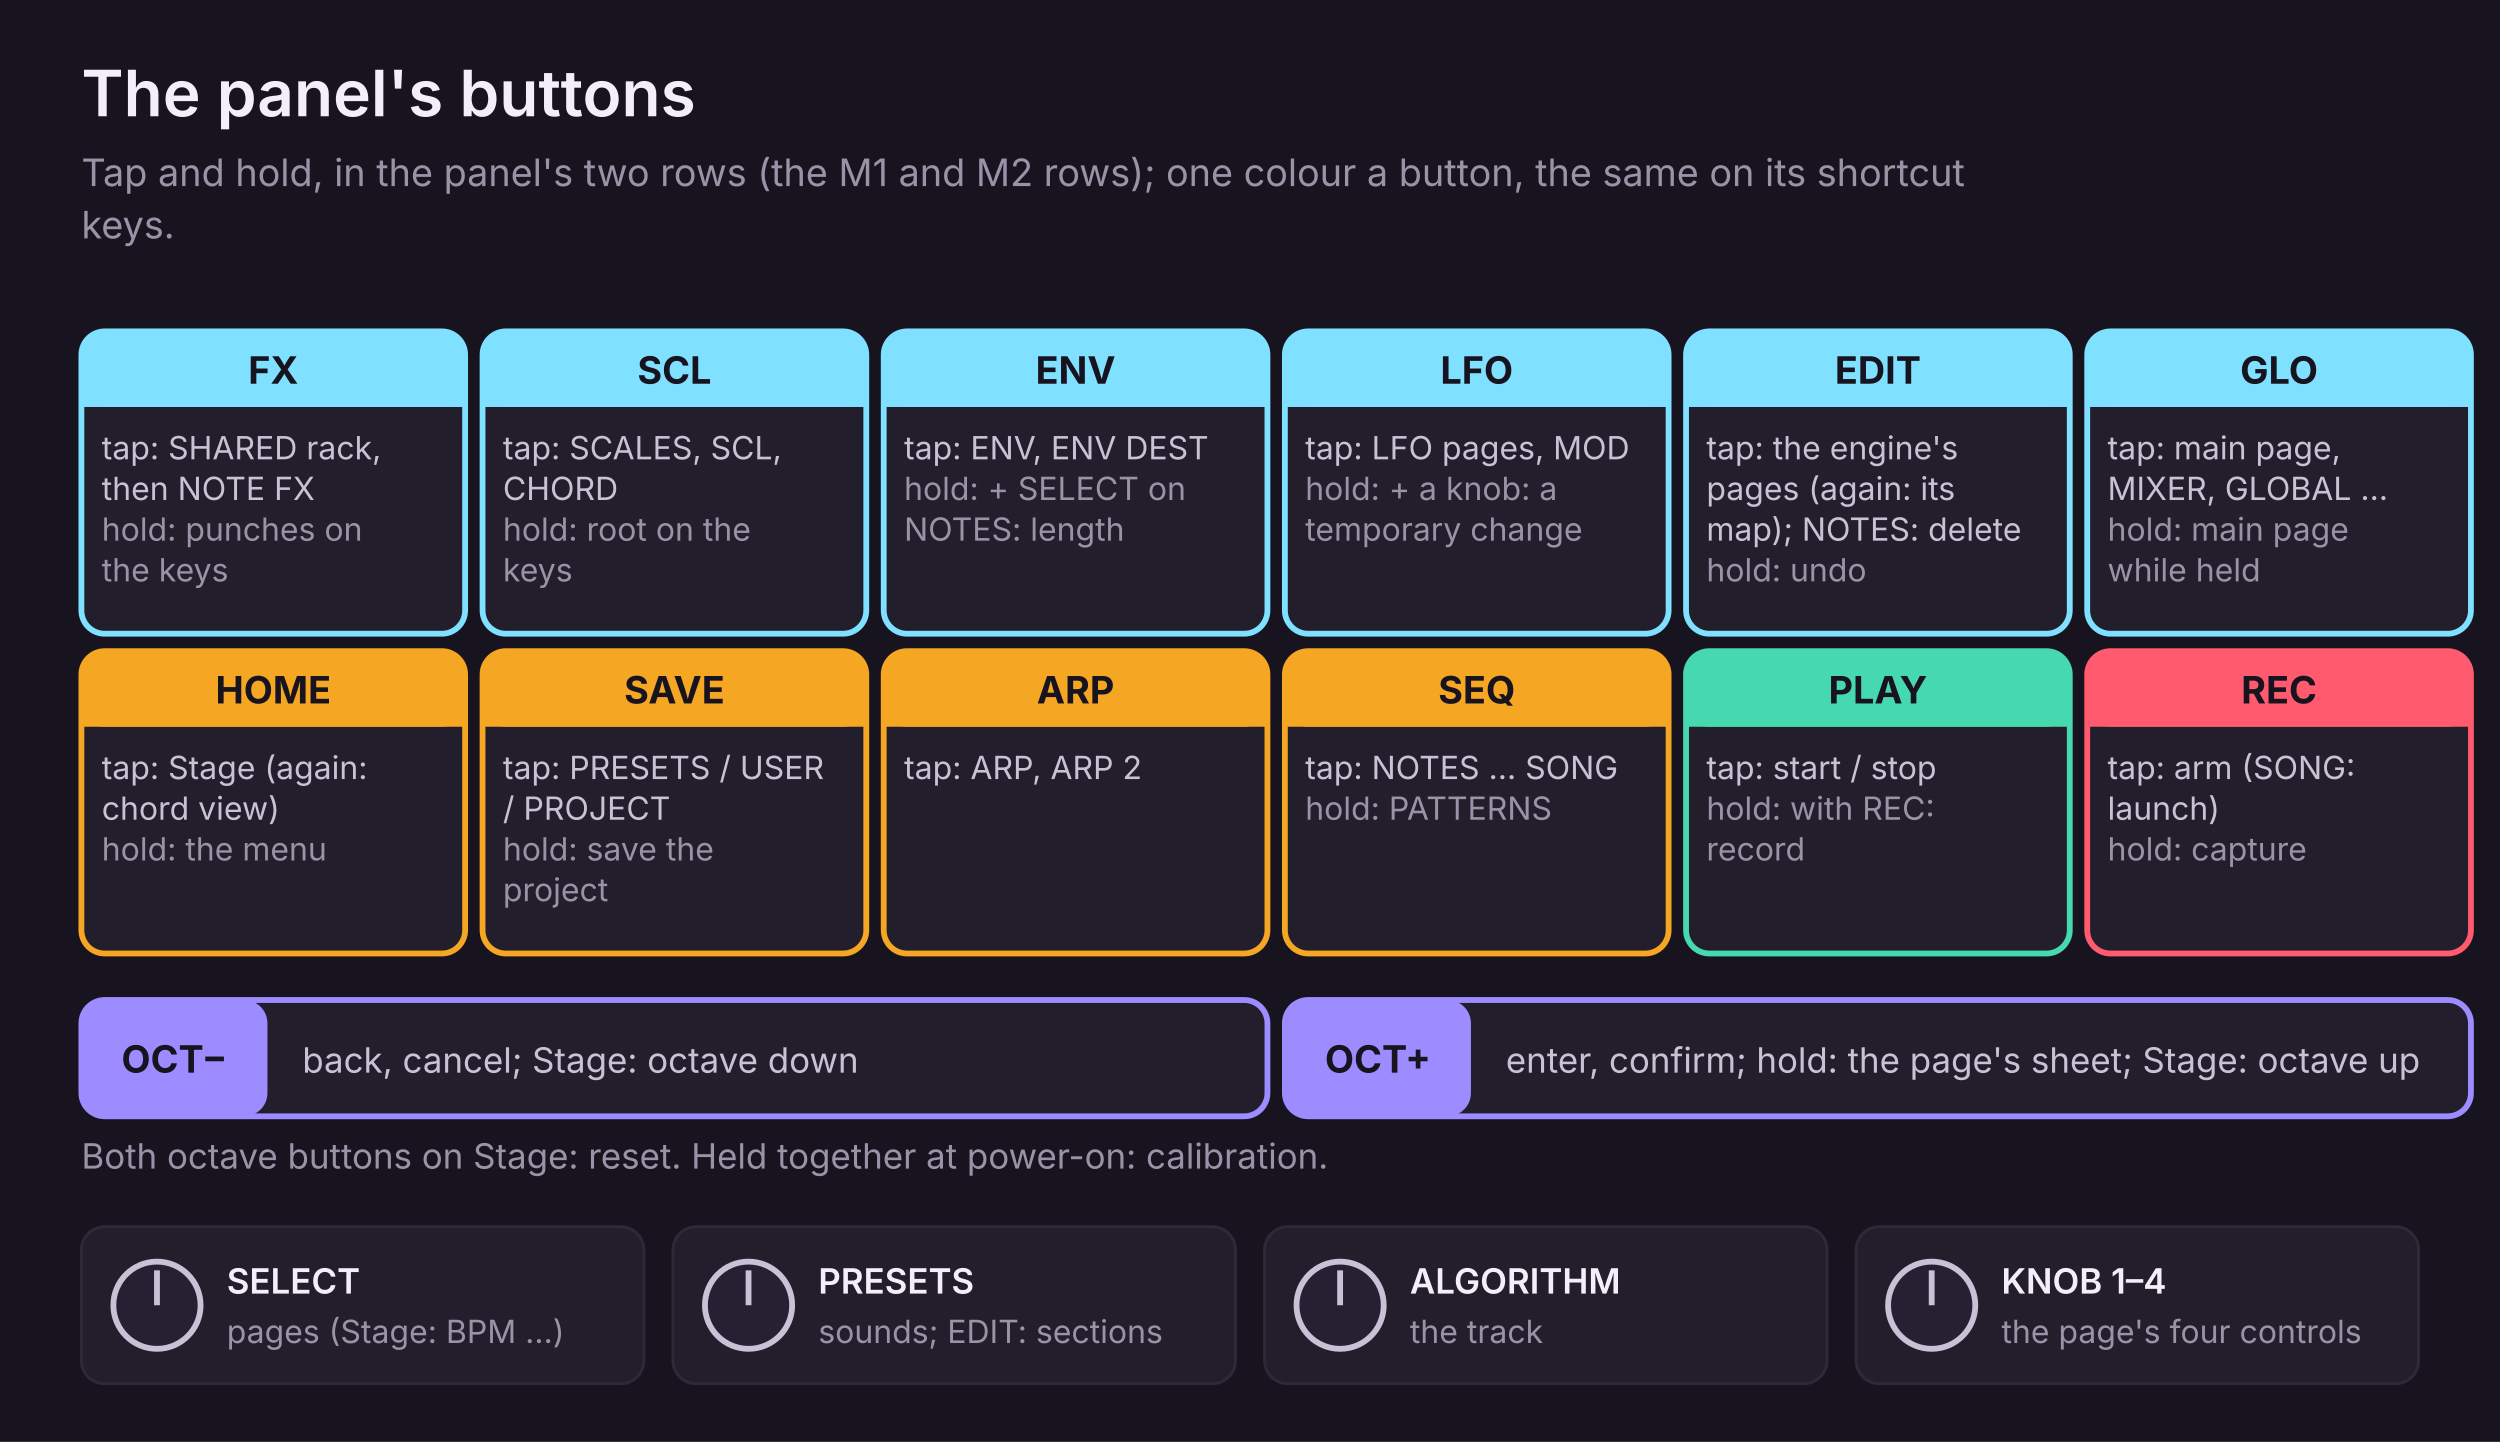
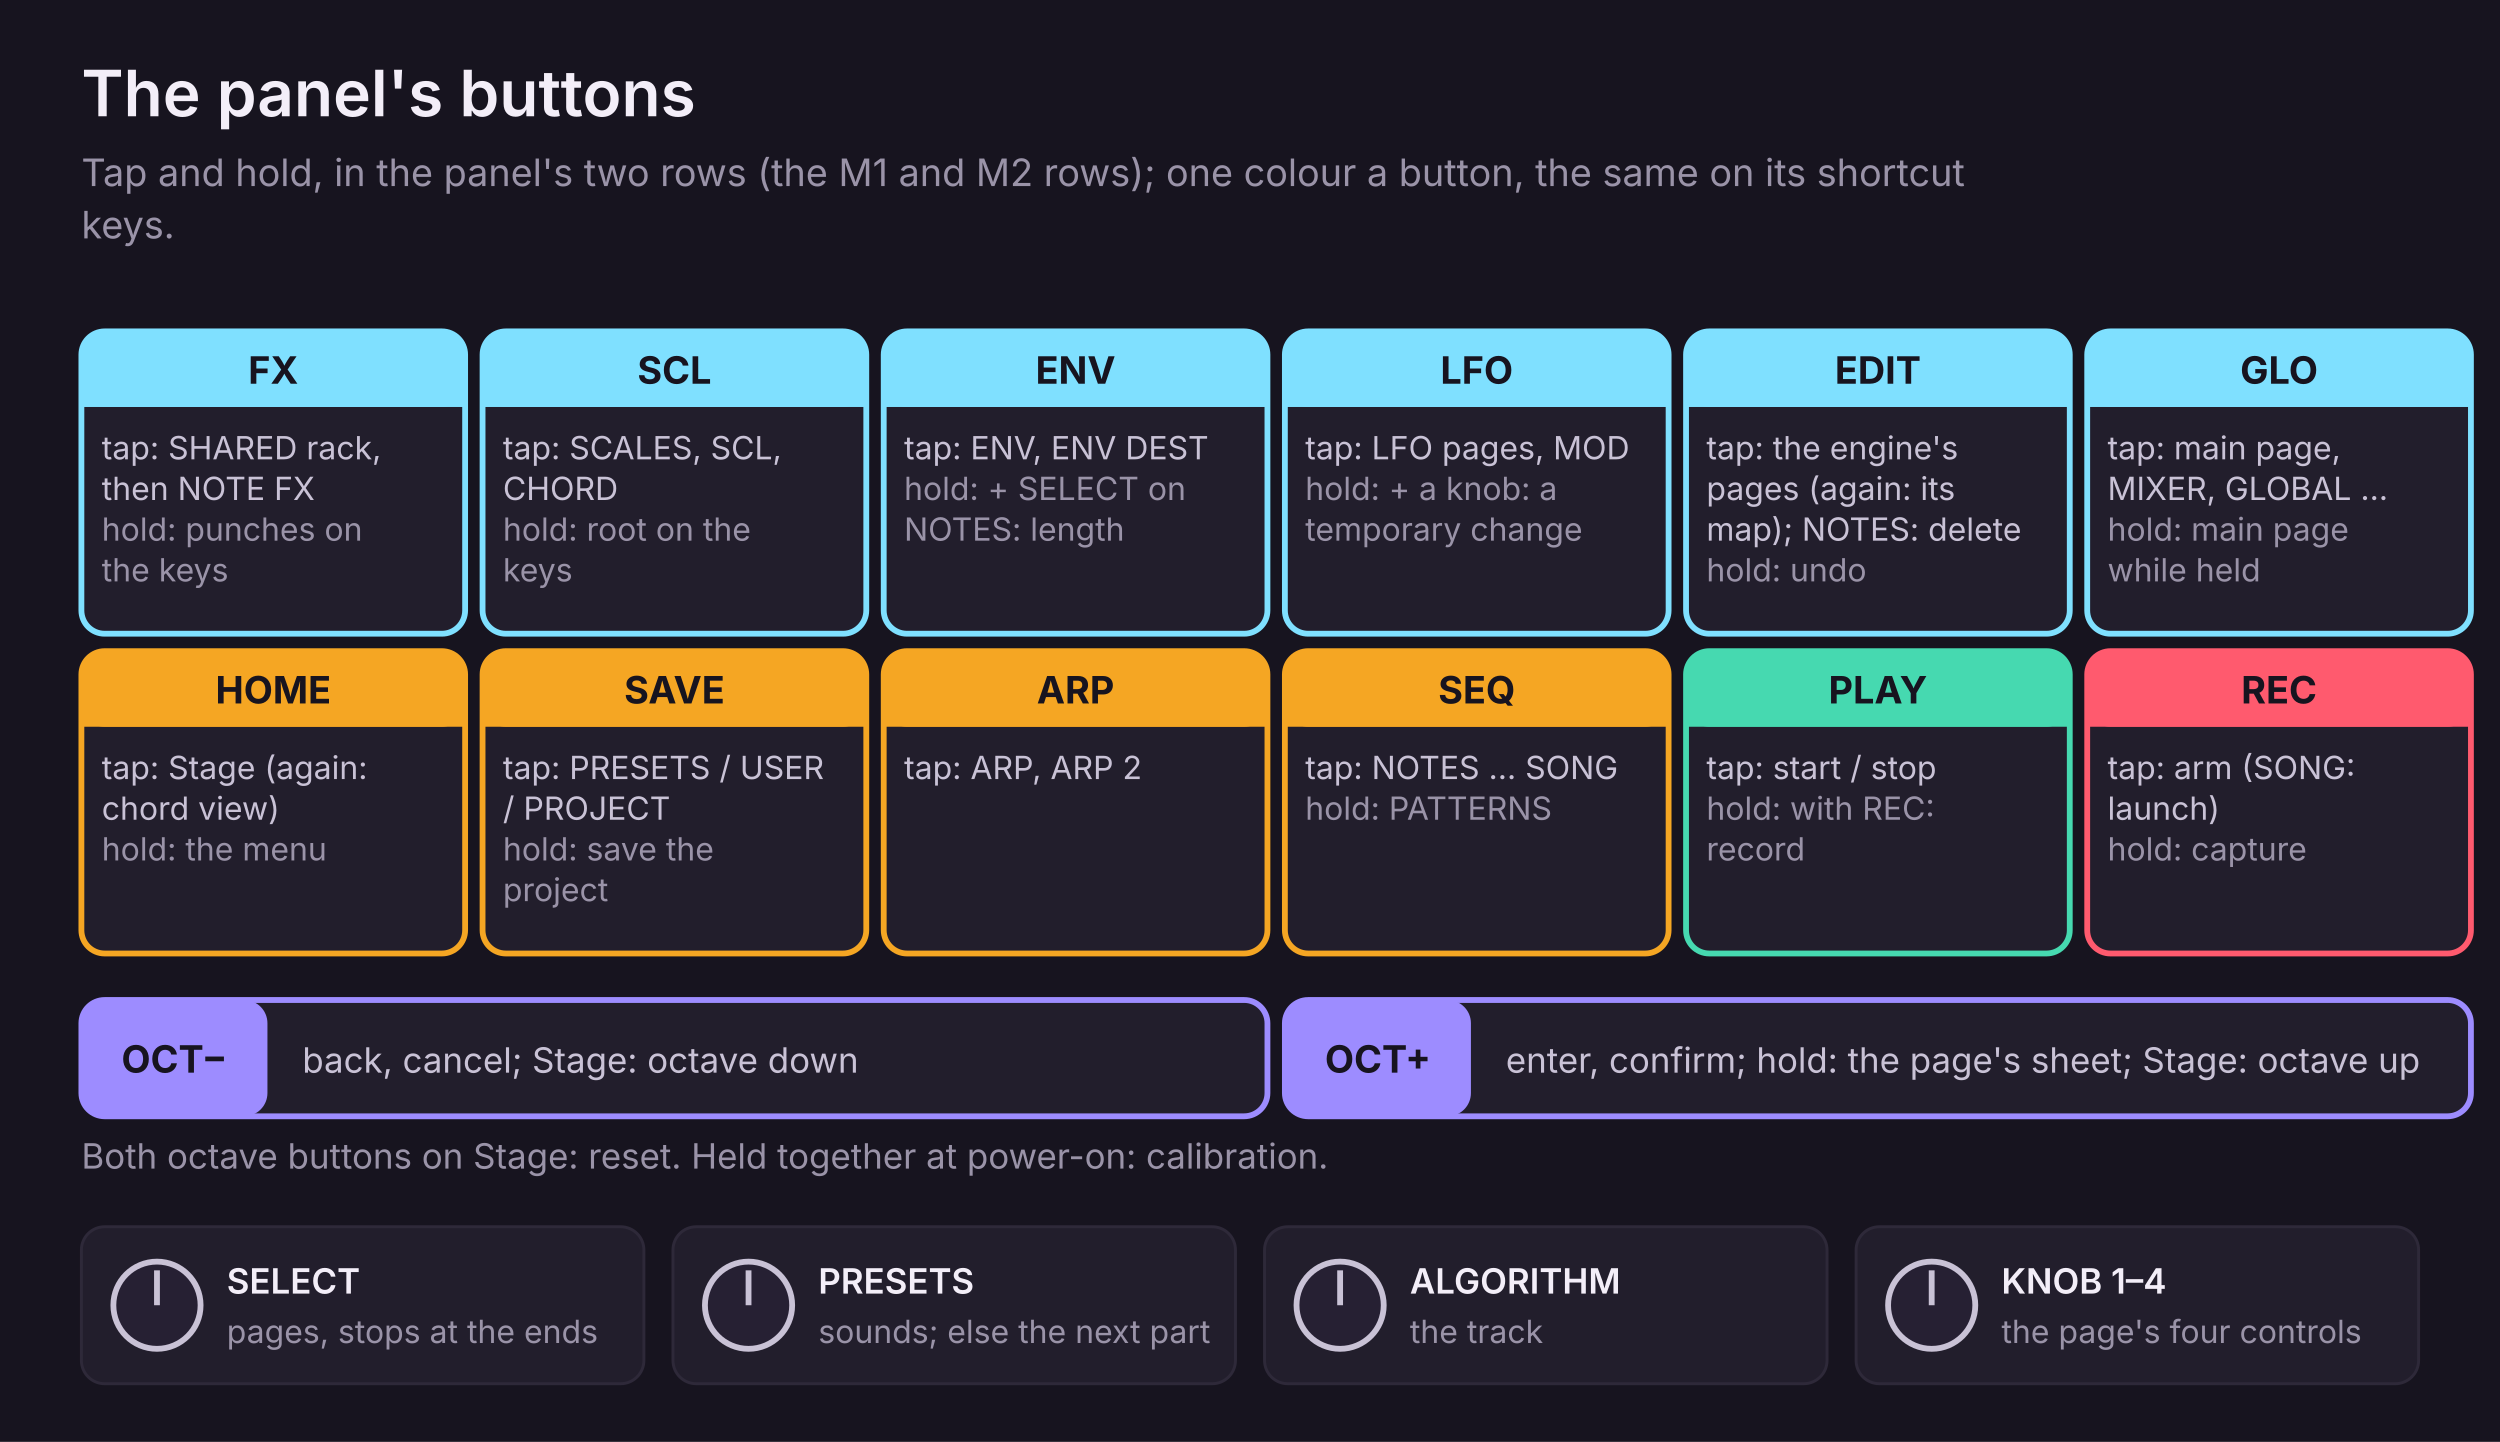
<svg xmlns="http://www.w3.org/2000/svg" width="860" height="496" viewBox="0 0 860 496" font-family="Rubik, Inter, 'Helvetica Neue', Arial, sans-serif" role="img" aria-label="The panel's buttons">
  <rect x="0" y="0" width="860" height="496" rx="0" fill="#17141F" />
  <text x="28" y="40" font-size="22" fill="#F3EEF8" text-anchor="start" font-weight="600">The panel's buttons</text>
  <text x="28" y="64" font-size="13" fill="#9A93A8" text-anchor="start" font-weight="400">Tap and hold, in the panel's two rows (the M1 and M2 rows); one colour a button, the same on its shortcut</text>
  <text x="28" y="82" font-size="13" fill="#9A93A8" text-anchor="start" font-weight="400">keys.</text>
  <rect x="28" y="114" width="132" height="104" rx="8" fill="#221E2C" stroke="#7FE0FF" stroke-width="2" />
  <rect x="28" y="114" width="132" height="26" rx="8" fill="#7FE0FF" />
  <rect x="28" y="132" width="132" height="8" rx="0" fill="#7FE0FF" />
  <text x="94" y="132" font-size="13" fill="#17141F" text-anchor="middle" font-weight="700">FX</text>
  <text x="35" y="158" font-size="11" fill="#C9C2D6" text-anchor="start" font-weight="400">tap: SHARED rack,</text>
  <text x="35" y="172" font-size="11" fill="#C9C2D6" text-anchor="start" font-weight="400">then NOTE FX</text>
  <text x="35" y="186" font-size="11" fill="#9A93A8" text-anchor="start" font-weight="400">hold: punches on</text>
  <text x="35" y="200" font-size="11" fill="#9A93A8" text-anchor="start" font-weight="400">the keys</text>
  <rect x="166" y="114" width="132" height="104" rx="8" fill="#221E2C" stroke="#7FE0FF" stroke-width="2" />
  <rect x="166" y="114" width="132" height="26" rx="8" fill="#7FE0FF" />
  <rect x="166" y="132" width="132" height="8" rx="0" fill="#7FE0FF" />
  <text x="232" y="132" font-size="13" fill="#17141F" text-anchor="middle" font-weight="700">SCL</text>
  <text x="173" y="158" font-size="11" fill="#C9C2D6" text-anchor="start" font-weight="400">tap: SCALES, SCL,</text>
  <text x="173" y="172" font-size="11" fill="#C9C2D6" text-anchor="start" font-weight="400">CHORD</text>
  <text x="173" y="186" font-size="11" fill="#9A93A8" text-anchor="start" font-weight="400">hold: root on the</text>
  <text x="173" y="200" font-size="11" fill="#9A93A8" text-anchor="start" font-weight="400">keys</text>
  <rect x="304" y="114" width="132" height="104" rx="8" fill="#221E2C" stroke="#7FE0FF" stroke-width="2" />
  <rect x="304" y="114" width="132" height="26" rx="8" fill="#7FE0FF" />
  <rect x="304" y="132" width="132" height="8" rx="0" fill="#7FE0FF" />
  <text x="370" y="132" font-size="13" fill="#17141F" text-anchor="middle" font-weight="700">ENV</text>
  <text x="311" y="158" font-size="11" fill="#C9C2D6" text-anchor="start" font-weight="400">tap: ENV, ENV DEST</text>
  <text x="311" y="172" font-size="11" fill="#9A93A8" text-anchor="start" font-weight="400">hold: + SELECT on</text>
  <text x="311" y="186" font-size="11" fill="#9A93A8" text-anchor="start" font-weight="400">NOTES: length</text>
  <rect x="442" y="114" width="132" height="104" rx="8" fill="#221E2C" stroke="#7FE0FF" stroke-width="2" />
  <rect x="442" y="114" width="132" height="26" rx="8" fill="#7FE0FF" />
  <rect x="442" y="132" width="132" height="8" rx="0" fill="#7FE0FF" />
  <text x="508" y="132" font-size="13" fill="#17141F" text-anchor="middle" font-weight="700">LFO</text>
  <text x="449" y="158" font-size="11" fill="#C9C2D6" text-anchor="start" font-weight="400">tap: LFO pages, MOD</text>
  <text x="449" y="172" font-size="11" fill="#9A93A8" text-anchor="start" font-weight="400">hold: + a knob: a</text>
  <text x="449" y="186" font-size="11" fill="#9A93A8" text-anchor="start" font-weight="400">temporary change</text>
  <rect x="580" y="114" width="132" height="104" rx="8" fill="#221E2C" stroke="#7FE0FF" stroke-width="2" />
  <rect x="580" y="114" width="132" height="26" rx="8" fill="#7FE0FF" />
  <rect x="580" y="132" width="132" height="8" rx="0" fill="#7FE0FF" />
  <text x="646" y="132" font-size="13" fill="#17141F" text-anchor="middle" font-weight="700">EDIT</text>
  <text x="587" y="158" font-size="11" fill="#C9C2D6" text-anchor="start" font-weight="400">tap: the engine's</text>
  <text x="587" y="172" font-size="11" fill="#C9C2D6" text-anchor="start" font-weight="400">pages (again: its</text>
  <text x="587" y="186" font-size="11" fill="#C9C2D6" text-anchor="start" font-weight="400">map); NOTES: delete</text>
  <text x="587" y="200" font-size="11" fill="#9A93A8" text-anchor="start" font-weight="400">hold: undo</text>
  <rect x="718" y="114" width="132" height="104" rx="8" fill="#221E2C" stroke="#7FE0FF" stroke-width="2" />
  <rect x="718" y="114" width="132" height="26" rx="8" fill="#7FE0FF" />
  <rect x="718" y="132" width="132" height="8" rx="0" fill="#7FE0FF" />
  <text x="784" y="132" font-size="13" fill="#17141F" text-anchor="middle" font-weight="700">GLO</text>
  <text x="725" y="158" font-size="11" fill="#C9C2D6" text-anchor="start" font-weight="400">tap: main page,</text>
  <text x="725" y="172" font-size="11" fill="#C9C2D6" text-anchor="start" font-weight="400">MIXER, GLOBAL …</text>
  <text x="725" y="186" font-size="11" fill="#9A93A8" text-anchor="start" font-weight="400">hold: main page</text>
  <text x="725" y="200" font-size="11" fill="#9A93A8" text-anchor="start" font-weight="400">while held</text>
  <rect x="28" y="224" width="132" height="104" rx="8" fill="#221E2C" stroke="#F5A623" stroke-width="2" />
  <rect x="28" y="224" width="132" height="26" rx="8" fill="#F5A623" />
  <rect x="28" y="242" width="132" height="8" rx="0" fill="#F5A623" />
  <text x="94" y="242" font-size="13" fill="#17141F" text-anchor="middle" font-weight="700">HOME</text>
  <text x="35" y="268" font-size="11" fill="#C9C2D6" text-anchor="start" font-weight="400">tap: Stage (again:</text>
  <text x="35" y="282" font-size="11" fill="#C9C2D6" text-anchor="start" font-weight="400">chord view)</text>
  <text x="35" y="296" font-size="11" fill="#9A93A8" text-anchor="start" font-weight="400">hold: the menu</text>
  <rect x="166" y="224" width="132" height="104" rx="8" fill="#221E2C" stroke="#F5A623" stroke-width="2" />
  <rect x="166" y="224" width="132" height="26" rx="8" fill="#F5A623" />
  <rect x="166" y="242" width="132" height="8" rx="0" fill="#F5A623" />
  <text x="232" y="242" font-size="13" fill="#17141F" text-anchor="middle" font-weight="700">SAVE</text>
  <text x="173" y="268" font-size="11" fill="#C9C2D6" text-anchor="start" font-weight="400">tap: PRESETS / USER</text>
  <text x="173" y="282" font-size="11" fill="#C9C2D6" text-anchor="start" font-weight="400">/ PROJECT</text>
  <text x="173" y="296" font-size="11" fill="#9A93A8" text-anchor="start" font-weight="400">hold: save the</text>
  <text x="173" y="310" font-size="11" fill="#9A93A8" text-anchor="start" font-weight="400">project</text>
  <rect x="304" y="224" width="132" height="104" rx="8" fill="#221E2C" stroke="#F5A623" stroke-width="2" />
  <rect x="304" y="224" width="132" height="26" rx="8" fill="#F5A623" />
  <rect x="304" y="242" width="132" height="8" rx="0" fill="#F5A623" />
  <text x="370" y="242" font-size="13" fill="#17141F" text-anchor="middle" font-weight="700">ARP</text>
  <text x="311" y="268" font-size="11" fill="#C9C2D6" text-anchor="start" font-weight="400">tap: ARP, ARP 2</text>
  <rect x="442" y="224" width="132" height="104" rx="8" fill="#221E2C" stroke="#F5A623" stroke-width="2" />
  <rect x="442" y="224" width="132" height="26" rx="8" fill="#F5A623" />
  <rect x="442" y="242" width="132" height="8" rx="0" fill="#F5A623" />
  <text x="508" y="242" font-size="13" fill="#17141F" text-anchor="middle" font-weight="700">SEQ</text>
  <text x="449" y="268" font-size="11" fill="#C9C2D6" text-anchor="start" font-weight="400">tap: NOTES … SONG</text>
  <text x="449" y="282" font-size="11" fill="#9A93A8" text-anchor="start" font-weight="400">hold: PATTERNS</text>
  <rect x="580" y="224" width="132" height="104" rx="8" fill="#221E2C" stroke="#46D9B0" stroke-width="2" />
  <rect x="580" y="224" width="132" height="26" rx="8" fill="#46D9B0" />
  <rect x="580" y="242" width="132" height="8" rx="0" fill="#46D9B0" />
  <text x="646" y="242" font-size="13" fill="#17141F" text-anchor="middle" font-weight="700">PLAY</text>
  <text x="587" y="268" font-size="11" fill="#C9C2D6" text-anchor="start" font-weight="400">tap: start / stop</text>
  <text x="587" y="282" font-size="11" fill="#9A93A8" text-anchor="start" font-weight="400">hold: with REC:</text>
  <text x="587" y="296" font-size="11" fill="#9A93A8" text-anchor="start" font-weight="400">record</text>
  <rect x="718" y="224" width="132" height="104" rx="8" fill="#221E2C" stroke="#FF5A6E" stroke-width="2" />
  <rect x="718" y="224" width="132" height="26" rx="8" fill="#FF5A6E" />
  <rect x="718" y="242" width="132" height="8" rx="0" fill="#FF5A6E" />
  <text x="784" y="242" font-size="13" fill="#17141F" text-anchor="middle" font-weight="700">REC</text>
  <text x="725" y="268" font-size="11" fill="#C9C2D6" text-anchor="start" font-weight="400">tap: arm (SONG:</text>
  <text x="725" y="282" font-size="11" fill="#C9C2D6" text-anchor="start" font-weight="400">launch)</text>
  <text x="725" y="296" font-size="11" fill="#9A93A8" text-anchor="start" font-weight="400">hold: capture</text>
  <rect x="28" y="344" width="408" height="40" rx="8" fill="#221E2C" stroke="#9D8CFF" stroke-width="2" />
  <rect x="28" y="344" width="64" height="40" rx="8" fill="#9D8CFF" />
  <text x="60" y="369" font-size="13" fill="#17141F" text-anchor="middle" font-weight="700">OCT−</text>
  <text x="104" y="369" font-size="12" fill="#C9C2D6" text-anchor="start" font-weight="400">back, cancel; Stage: octave down</text>
  <rect x="442" y="344" width="408" height="40" rx="8" fill="#221E2C" stroke="#9D8CFF" stroke-width="2" />
  <rect x="442" y="344" width="64" height="40" rx="8" fill="#9D8CFF" />
  <text x="474" y="369" font-size="13" fill="#17141F" text-anchor="middle" font-weight="700">OCT+</text>
  <text x="518" y="369" font-size="12" fill="#C9C2D6" text-anchor="start" font-weight="400">enter, confirm; hold: the page's sheet; Stage: octave up</text>
  <text x="28" y="402" font-size="12" fill="#9A93A8" text-anchor="start" font-weight="400">Both octave buttons on Stage: reset. Held together at power-on: calibration.</text>
  <rect x="28" y="422" width="193.5" height="54" rx="8" fill="#221E2C" stroke="#2E2939" stroke-width="1" />
  <circle cx="54" cy="449" r="15" fill="#262033" stroke="#C9C2D6" stroke-width="2" />
  <line x1="54" y1="449" x2="54" y2="437" stroke="#C9C2D6" stroke-width="2" />
  <text x="78" y="445" font-size="12" fill="#F3EEF8" text-anchor="start" font-weight="600">SELECT</text>
-   <text x="78" y="462" font-size="11" fill="#9A93A8" text-anchor="start" font-weight="400">pages (Stage: BPM …)</text>
+   <text x="78" y="462" font-size="11" fill="#9A93A8" text-anchor="start" font-weight="400">pages, stops at the ends</text>
  <rect x="231.5" y="422" width="193.5" height="54" rx="8" fill="#221E2C" stroke="#2E2939" stroke-width="1" />
  <circle cx="257.5" cy="449" r="15" fill="#262033" stroke="#C9C2D6" stroke-width="2" />
  <line x1="257.5" y1="449" x2="257.5" y2="437" stroke="#C9C2D6" stroke-width="2" />
  <text x="281.5" y="445" font-size="12" fill="#F3EEF8" text-anchor="start" font-weight="600">PRESETS</text>
-   <text x="281.5" y="462" font-size="11" fill="#9A93A8" text-anchor="start" font-weight="400">sounds; EDIT: sections</text>
+   <text x="281.5" y="462" font-size="11" fill="#9A93A8" text-anchor="start" font-weight="400">sounds; else the next part</text>
  <rect x="435" y="422" width="193.5" height="54" rx="8" fill="#221E2C" stroke="#2E2939" stroke-width="1" />
  <circle cx="461" cy="449" r="15" fill="#262033" stroke="#C9C2D6" stroke-width="2" />
  <line x1="461" y1="449" x2="461" y2="437" stroke="#C9C2D6" stroke-width="2" />
  <text x="485" y="445" font-size="12" fill="#F3EEF8" text-anchor="start" font-weight="600">ALGORITHM</text>
  <text x="485" y="462" font-size="11" fill="#9A93A8" text-anchor="start" font-weight="400">the track</text>
  <rect x="638.5" y="422" width="193.5" height="54" rx="8" fill="#221E2C" stroke="#2E2939" stroke-width="1" />
  <circle cx="664.5" cy="449" r="15" fill="#262033" stroke="#C9C2D6" stroke-width="2" />
  <line x1="664.5" y1="449" x2="664.5" y2="437" stroke="#C9C2D6" stroke-width="2" />
  <text x="688.5" y="445" font-size="12" fill="#F3EEF8" text-anchor="start" font-weight="600">KNOB 1–4</text>
  <text x="688.5" y="462" font-size="11" fill="#9A93A8" text-anchor="start" font-weight="400">the page's four controls</text>
</svg>
